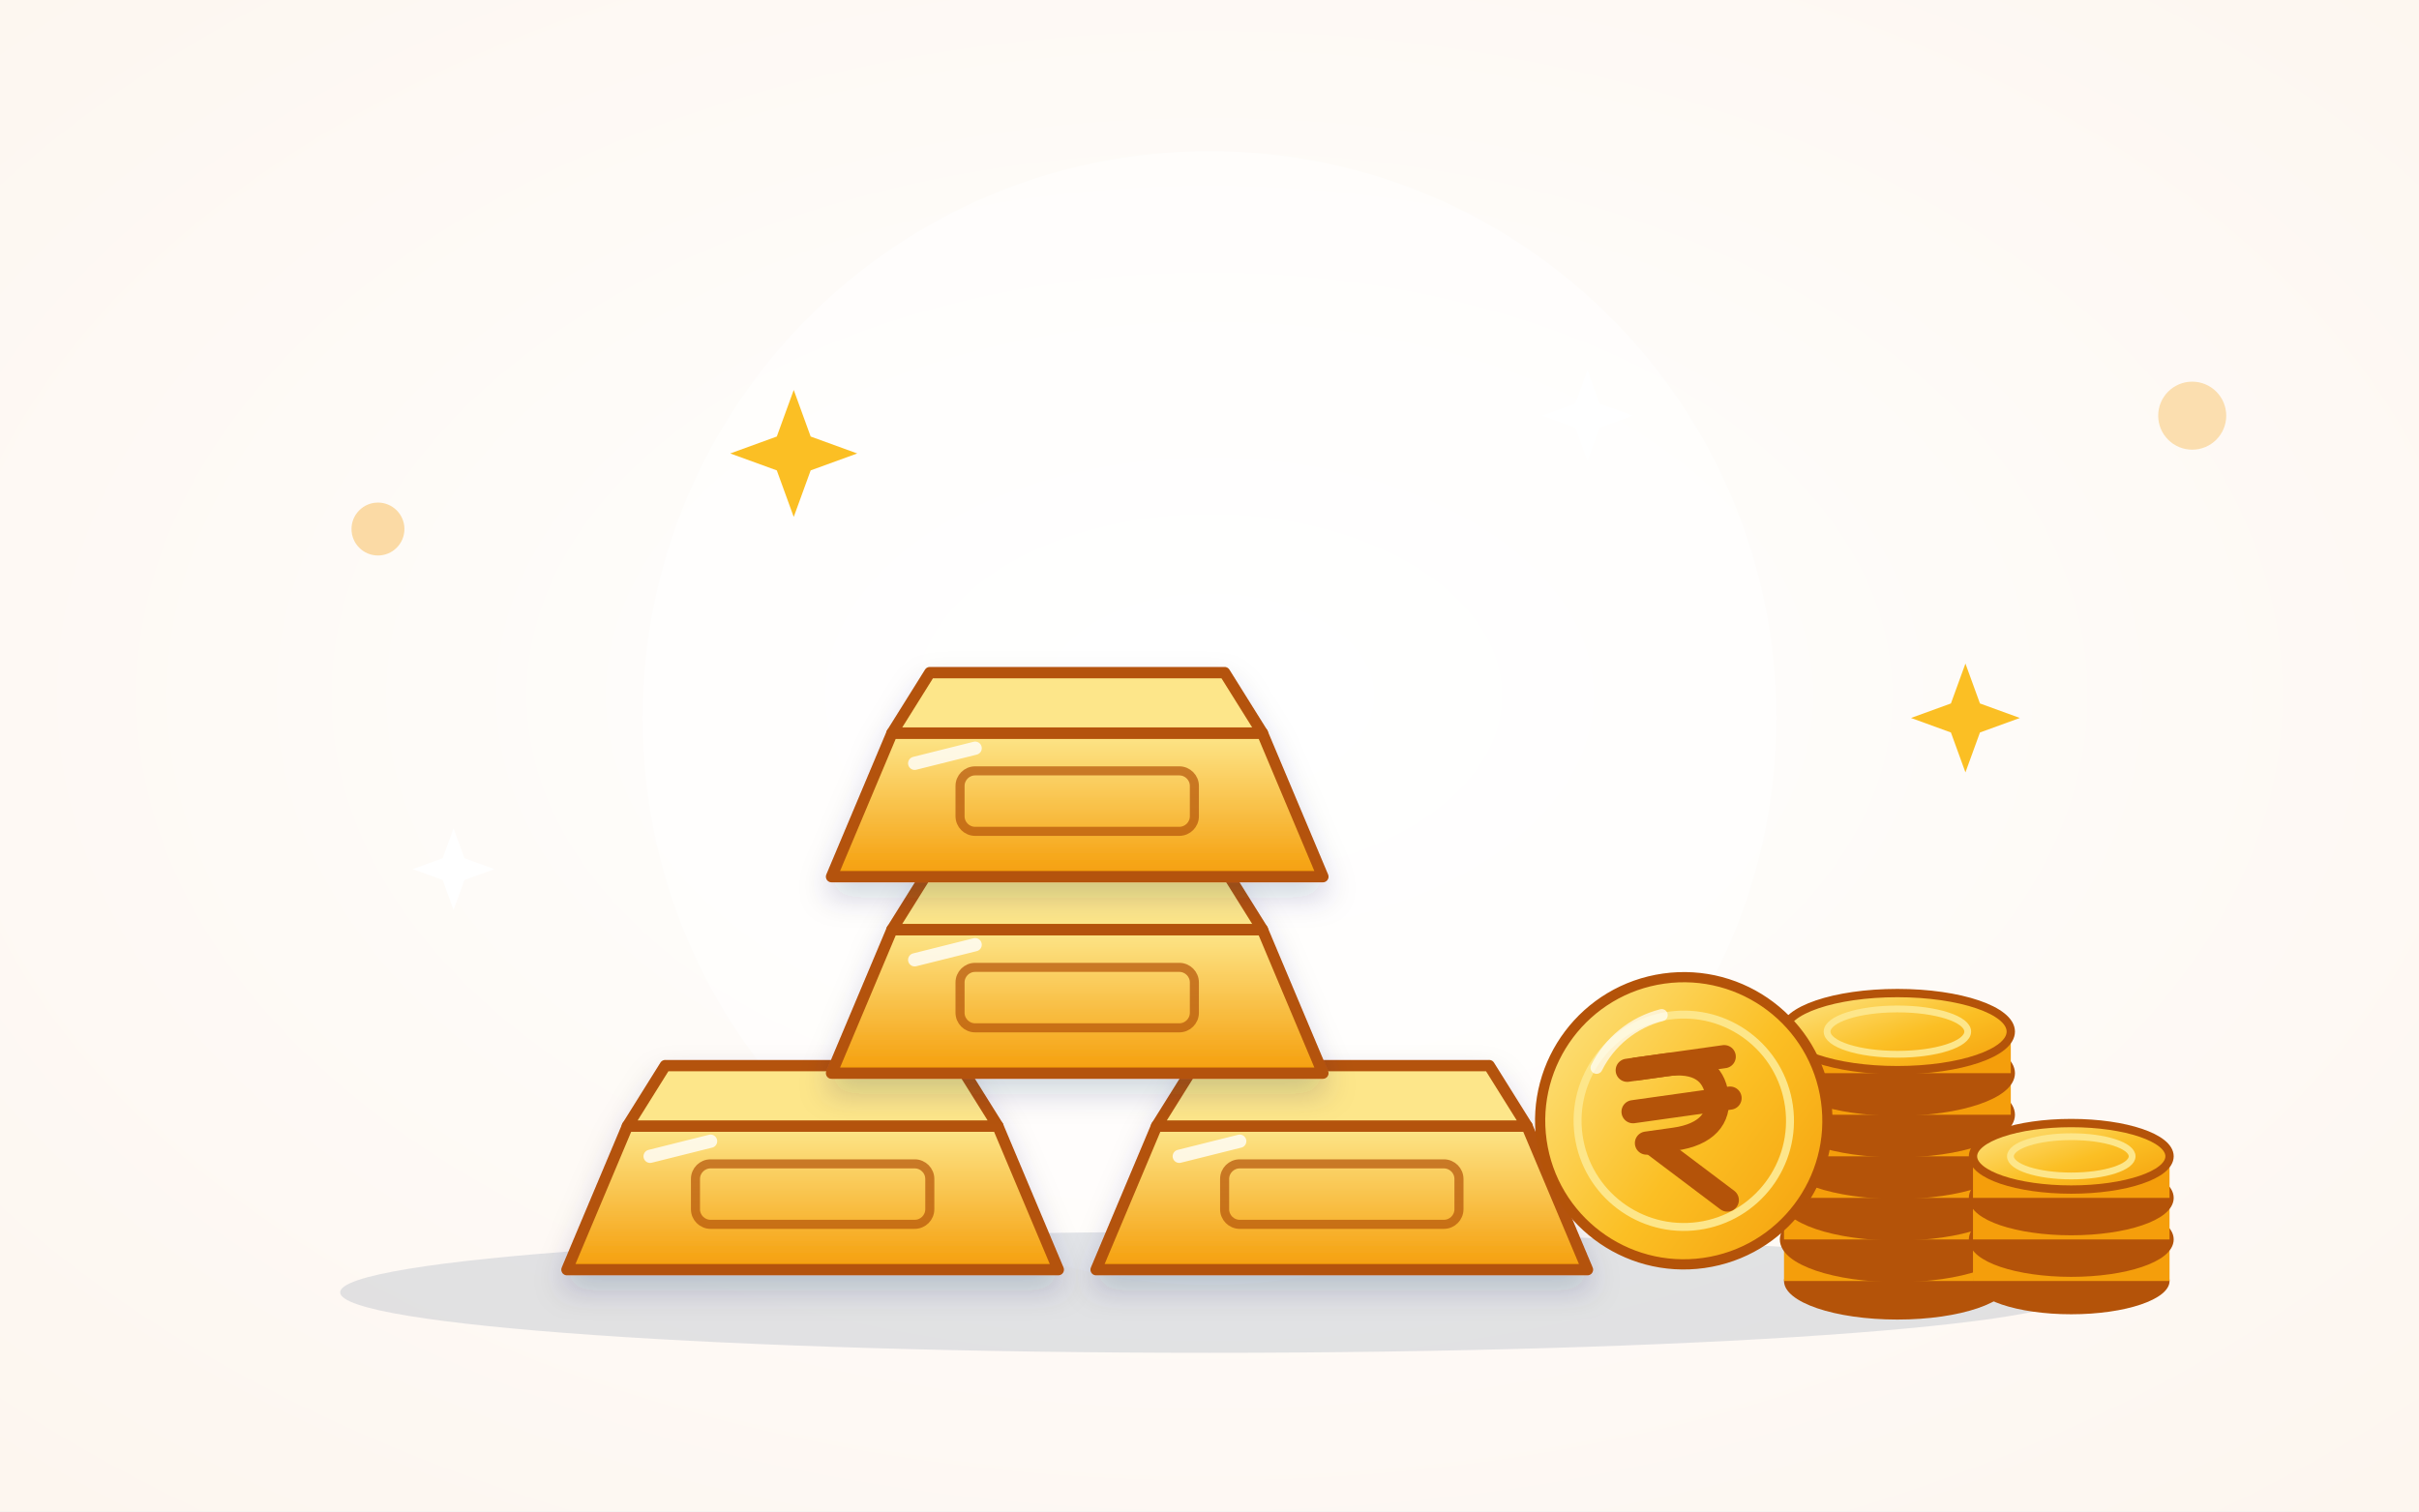
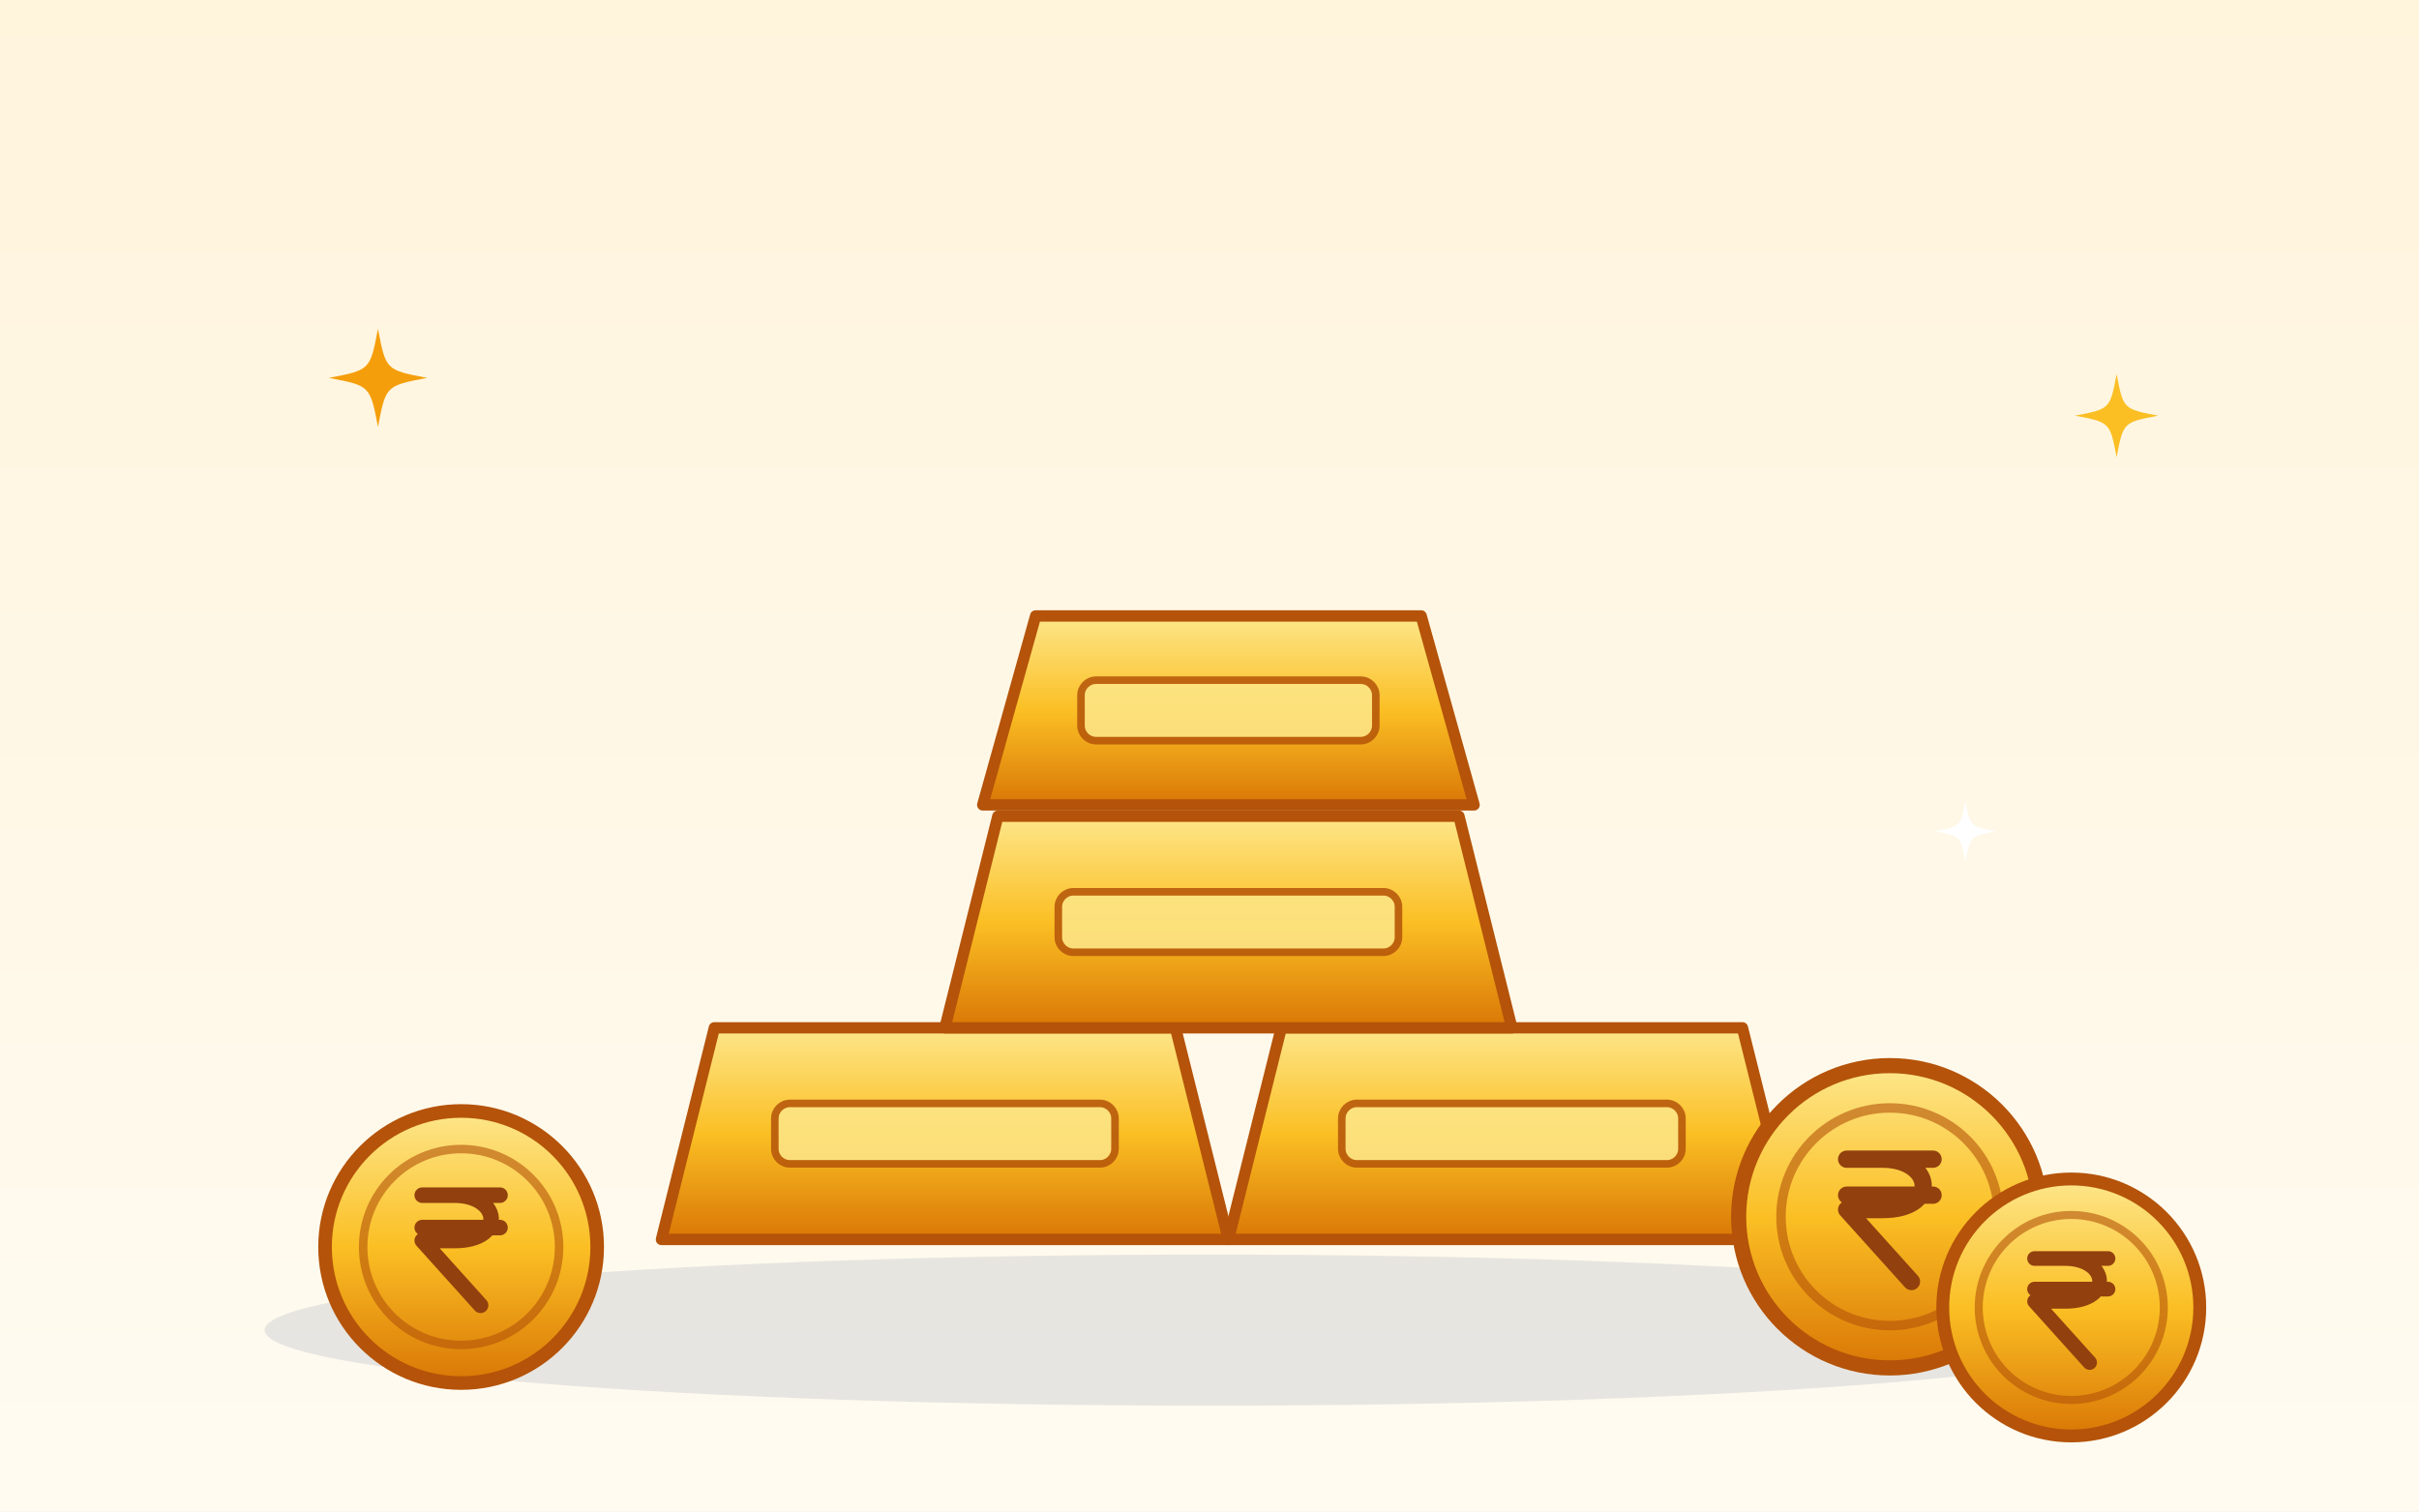
<svg xmlns="http://www.w3.org/2000/svg" viewBox="0 0 640 400" preserveAspectRatio="xMidYMid slice">
  <defs>
-     <radialGradient id="bg" cx="50%" cy="46%" r="72%">
-       <stop offset="0" stop-color="#fff" />
-       <stop offset="1" stop-color="#FDF6EF" />
-     </radialGradient>
+     <linearGradient id="sky" x1="0" y1="0" x2="0" y2="1">
+       <stop offset="0" stop-color="#BFDDF8" />
+       <stop offset=".65" stop-color="#E4F1FD" />
+       <stop offset="1" stop-color="#F6FAFF" />
+     </linearGradient>
+     <linearGradient id="dusk" x1="0" y1="0" x2="0" y2="1">
+       <stop offset="0" stop-color="#FDE7B8" />
+       <stop offset=".55" stop-color="#FDBA74" />
+       <stop offset="1" stop-color="#F97316" />
+     </linearGradient>
+     <linearGradient id="mint" x1="0" y1="0" x2="0" y2="1">
+       <stop offset="0" stop-color="#DDF3E6" />
+       <stop offset="1" stop-color="#F3FBF6" />
+     </linearGradient>
+     <linearGradient id="cream" x1="0" y1="0" x2="0" y2="1">
+       <stop offset="0" stop-color="#FFF4DC" />
+       <stop offset="1" stop-color="#FFFBF1" />
+     </linearGradient>
+     <linearGradient id="lav" x1="0" y1="0" x2="0" y2="1">
+       <stop offset="0" stop-color="#E9E4FB" />
+       <stop offset="1" stop-color="#F8F6FF" />
+     </linearGradient>
+     <linearGradient id="grass" x1="0" y1="0" x2="0" y2="1">
+       <stop offset="0" stop-color="#7BD389" />
+       <stop offset="1" stop-color="#3FA55B" />
+     </linearGradient>
+     <linearGradient id="grass2" x1="0" y1="0" x2="0" y2="1">
+       <stop offset="0" stop-color="#9BE3A4" />
+       <stop offset="1" stop-color="#56B972" />
+     </linearGradient>
    <linearGradient id="roof" x1="0" y1="0" x2="0" y2="1">
-       <stop offset="0" stop-color="#2563EB" />
+       <stop offset="0" stop-color="#F0763A" />
+       <stop offset="1" stop-color="#C2410C" />
+     </linearGradient>
+     <linearGradient id="roofd" x1="0" y1="0" x2="0" y2="1">
+       <stop offset="0" stop-color="#475569" />
+       <stop offset="1" stop-color="#1E293B" />
+     </linearGradient>
+     <linearGradient id="wall" x1="0" y1="0" x2="1" y2="0">
+       <stop offset="0" stop-color="#FFFFFF" />
+       <stop offset="1" stop-color="#F1E8D8" />
+     </linearGradient>
+     <linearGradient id="wallb" x1="0" y1="0" x2="1" y2="0">
+       <stop offset="0" stop-color="#EEF3FA" />
+       <stop offset="1" stop-color="#D3DEEE" />
+     </linearGradient>
+     <linearGradient id="glass" x1="0" y1="0" x2="1" y2="1">
+       <stop offset="0" stop-color="#CFE6FB" />
+       <stop offset="1" stop-color="#6FAEE8" />
+     </linearGradient>
+     <linearGradient id="blue" x1="0" y1="0" x2="1" y2="1">
+       <stop offset="0" stop-color="#60A5FA" />
      <stop offset="1" stop-color="#1D4ED8" />
    </linearGradient>
-     <linearGradient id="wall" x1="0" y1="0" x2="1" y2="0">
-       <stop offset="0" stop-color="#fff" />
-       <stop offset="1" stop-color="#EAF2FE" />
+     <linearGradient id="navy" x1="0" y1="0" x2="1" y2="1">
+       <stop offset="0" stop-color="#1E4A9A" />
+       <stop offset="1" stop-color="#0B2B5E" />
    </linearGradient>
    <linearGradient id="gold" x1="0" y1="0" x2="0" y2="1">
      <stop offset="0" stop-color="#FDE68A" />
-       <stop offset="1" stop-color="#F59E0B" />
+       <stop offset=".5" stop-color="#FBBF24" />
+       <stop offset="1" stop-color="#D97706" />
    </linearGradient>
-     <linearGradient id="goldH" x1="0" y1="0" x2="1" y2="1">
-       <stop offset="0" stop-color="#FDE68A" />
-       <stop offset=".55" stop-color="#FBBF24" />
-       <stop offset="1" stop-color="#F59E0B" />
+     <linearGradient id="green" x1="0" y1="0" x2="1" y2="1">
+       <stop offset="0" stop-color="#4ADE80" />
+       <stop offset="1" stop-color="#15803D" />
    </linearGradient>
-     <linearGradient id="ind" x1="0" y1="0" x2="1" y2="1">
-       <stop offset="0" stop-color="#60A5FA" />
-       <stop offset="1" stop-color="#1D4ED8" />
+     <linearGradient id="note" x1="0" y1="0" x2="1" y2="1">
+       <stop offset="0" stop-color="#D9F99D" />
+       <stop offset="1" stop-color="#86C44F" />
    </linearGradient>
-     <linearGradient id="leaf" x1="0" y1="0" x2="0" y2="1">
-       <stop offset="0" stop-color="#4ADE80" />
-       <stop offset="1" stop-color="#22C55E" />
+     <linearGradient id="teal" x1="0" y1="0" x2="1" y2="1">
+       <stop offset="0" stop-color="#5EEAD4" />
+       <stop offset="1" stop-color="#0F766E" />
    </linearGradient>
-     <filter id="sh" x="-30%" y="-30%" width="160%" height="170%">
-       <feDropShadow dx="0" dy="10" stdDeviation="9" flood-color="#0B2B5E" flood-opacity=".16" />
+     <linearGradient id="red" x1="0" y1="0" x2="1" y2="1">
+       <stop offset="0" stop-color="#FB7185" />
+       <stop offset="1" stop-color="#BE123C" />
+     </linearGradient>
+     <linearGradient id="purple" x1="0" y1="0" x2="1" y2="1">
+       <stop offset="0" stop-color="#A78BFA" />
+       <stop offset="1" stop-color="#6D28D9" />
+     </linearGradient>
+     <linearGradient id="steel" x1="0" y1="0" x2="1" y2="0">
+       <stop offset="0" stop-color="#E2E8F0" />
+       <stop offset="1" stop-color="#94A3B8" />
+     </linearGradient>
+     <filter id="sh" x="-30%" y="-30%" width="170%" height="180%">
+       <feDropShadow dx="0" dy="10" stdDeviation="9" flood-color="#0B2B5E" flood-opacity=".18" />
    </filter>
    <filter id="sh2" x="-30%" y="-30%" width="160%" height="170%">
-       <feDropShadow dx="0" dy="4" stdDeviation="4" flood-color="#0B2B5E" flood-opacity=".18" />
+       <feDropShadow dx="0" dy="4" stdDeviation="4" flood-color="#0B2B5E" flood-opacity=".2" />
    </filter>
  </defs>
-   <rect width="640" height="400" fill="url(#bg)" />
-   <circle cx="320" cy="190" r="150" fill="#fff" opacity=".55" />
-   <ellipse cx="320" cy="342" rx="230" ry="16" fill="#0B2B5E" opacity="0.12" />
-   <ellipse cx="502" cy="339" rx="30" ry="10.2" fill="#B45309" />
-   <rect x="472" y="328" width="60" height="11" fill="#F59E0B" />
-   <ellipse cx="502" cy="328" rx="30" ry="10.2" fill="url(#goldH)" stroke="#B45309" stroke-width="2.2" />
-   <ellipse cx="502" cy="328" rx="18.6" ry="6.0" fill="none" stroke="#FDE68A" stroke-width="1.8" />
-   <ellipse cx="502" cy="328" rx="30" ry="10.2" fill="#B45309" />
-   <rect x="472" y="317" width="60" height="11" fill="#F59E0B" />
-   <ellipse cx="502" cy="317" rx="30" ry="10.2" fill="url(#goldH)" stroke="#B45309" stroke-width="2.2" />
-   <ellipse cx="502" cy="317" rx="18.6" ry="6.0" fill="none" stroke="#FDE68A" stroke-width="1.8" />
-   <ellipse cx="502" cy="317" rx="30" ry="10.2" fill="#B45309" />
-   <rect x="472" y="306" width="60" height="11" fill="#F59E0B" />
-   <ellipse cx="502" cy="306" rx="30" ry="10.2" fill="url(#goldH)" stroke="#B45309" stroke-width="2.2" />
-   <ellipse cx="502" cy="306" rx="18.6" ry="6.0" fill="none" stroke="#FDE68A" stroke-width="1.8" />
-   <ellipse cx="502" cy="306" rx="30" ry="10.2" fill="#B45309" />
-   <rect x="472" y="295" width="60" height="11" fill="#F59E0B" />
-   <ellipse cx="502" cy="295" rx="30" ry="10.2" fill="url(#goldH)" stroke="#B45309" stroke-width="2.2" />
-   <ellipse cx="502" cy="295" rx="18.6" ry="6.0" fill="none" stroke="#FDE68A" stroke-width="1.8" />
-   <ellipse cx="502" cy="295" rx="30" ry="10.2" fill="#B45309" />
-   <rect x="472" y="284" width="60" height="11" fill="#F59E0B" />
-   <ellipse cx="502" cy="284" rx="30" ry="10.2" fill="url(#goldH)" stroke="#B45309" stroke-width="2.2" />
-   <ellipse cx="502" cy="284" rx="18.6" ry="6.0" fill="none" stroke="#FDE68A" stroke-width="1.8" />
-   <ellipse cx="502" cy="284" rx="30" ry="10.2" fill="#B45309" />
-   <rect x="472" y="273" width="60" height="11" fill="#F59E0B" />
-   <ellipse cx="502" cy="273" rx="30" ry="10.2" fill="url(#goldH)" stroke="#B45309" stroke-width="2.2" />
-   <ellipse cx="502" cy="273" rx="18.6" ry="6.0" fill="none" stroke="#FDE68A" stroke-width="1.8" />
-   <ellipse cx="548" cy="339" rx="26" ry="8.8" fill="#B45309" />
-   <rect x="522" y="328" width="52" height="11" fill="#F59E0B" />
-   <ellipse cx="548" cy="328" rx="26" ry="8.8" fill="url(#goldH)" stroke="#B45309" stroke-width="2.2" />
-   <ellipse cx="548" cy="328" rx="16.1" ry="5.2" fill="none" stroke="#FDE68A" stroke-width="1.8" />
-   <ellipse cx="548" cy="328" rx="26" ry="8.8" fill="#B45309" />
-   <rect x="522" y="317" width="52" height="11" fill="#F59E0B" />
-   <ellipse cx="548" cy="317" rx="26" ry="8.8" fill="url(#goldH)" stroke="#B45309" stroke-width="2.2" />
-   <ellipse cx="548" cy="317" rx="16.1" ry="5.2" fill="none" stroke="#FDE68A" stroke-width="1.8" />
-   <ellipse cx="548" cy="317" rx="26" ry="8.8" fill="#B45309" />
-   <rect x="522" y="306" width="52" height="11" fill="#F59E0B" />
-   <ellipse cx="548" cy="306" rx="26" ry="8.8" fill="url(#goldH)" stroke="#B45309" stroke-width="2.2" />
-   <ellipse cx="548" cy="306" rx="16.1" ry="5.2" fill="none" stroke="#FDE68A" stroke-width="1.8" />
-   <g filter="url(#sh2)">
-     <polygon points="166,298 264,298 280,336 150,336" fill="url(#gold)" stroke="#B45309" stroke-width="3" stroke-linejoin="round" />
-     <polygon points="166,298 264,298 254,282 176,282" fill="#FDE68A" stroke="#B45309" stroke-width="3" stroke-linejoin="round" />
+   <rect x="0" y="0" width="640" height="400" rx="0" fill="url(#cream)" />
+   <ellipse cx="320" cy="352" rx="250" ry="20" fill="#0B2B5E" opacity=".1" />
+   <path d="M189 272H311L325 328H175Z" fill="url(#gold)" stroke="#B45309" stroke-width="3" stroke-linejoin="round" />
+   <rect x="205" y="292" width="90" height="16" rx="4" fill="#FDE68A" stroke="#B45309" stroke-width="2" opacity=".85" />
+   <path d="M339 272H461L475 328H325Z" fill="url(#gold)" stroke="#B45309" stroke-width="3" stroke-linejoin="round" />
+   <rect x="355" y="292" width="90" height="16" rx="4" fill="#FDE68A" stroke="#B45309" stroke-width="2" opacity=".85" />
+   <path d="M264 216H386L400 272H250Z" fill="url(#gold)" stroke="#B45309" stroke-width="3" stroke-linejoin="round" />
+   <rect x="280" y="236" width="90" height="16" rx="4" fill="#FDE68A" stroke="#B45309" stroke-width="2" opacity=".85" />
+   <path d="M274 163H376L390 213H260Z" fill="url(#gold)" stroke="#B45309" stroke-width="3" stroke-linejoin="round" />
+   <rect x="286" y="180" width="78" height="16" rx="4" fill="#FDE68A" stroke="#B45309" stroke-width="2" opacity=".85" />
+   <circle cx="500" cy="322" r="40" fill="url(#gold)" stroke="#B45309" stroke-width="4" />
+   <circle cx="500" cy="322" r="28.8" fill="none" stroke="#B45309" stroke-width="2.5" opacity=".6" />
+   <g transform="translate(500 322) scale(1.90476)">
+     <path d="M-6 -8H6M-6 -3H6M-6 -8H-1C6 -8 7 -1 -1 -1H-6L3 9" fill="none" stroke="#92400E" stroke-width="2.4" stroke-linecap="round" stroke-linejoin="round" />
  </g>
-   <rect x="184" y="308" width="62" height="16" rx="4" fill="none" stroke="#B45309" stroke-width="2.4" opacity=".7" />
-   <path d="M172 306l16 -4" stroke="#fff" stroke-width="3.5" stroke-linecap="round" opacity=".8" />
-   <g filter="url(#sh2)">
-     <polygon points="306,298 404,298 420,336 290,336" fill="url(#gold)" stroke="#B45309" stroke-width="3" stroke-linejoin="round" />
-     <polygon points="306,298 404,298 394,282 316,282" fill="#FDE68A" stroke="#B45309" stroke-width="3" stroke-linejoin="round" />
+   <circle cx="548" cy="346" r="34" fill="url(#gold)" stroke="#B45309" stroke-width="3.4" />
+   <circle cx="548" cy="346" r="24.48" fill="none" stroke="#B45309" stroke-width="2.125" opacity=".6" />
+   <g transform="translate(548 346) scale(1.61905)">
+     <path d="M-6 -8H6M-6 -3H6M-6 -8H-1C6 -8 7 -1 -1 -1H-6L3 9" fill="none" stroke="#92400E" stroke-width="2.4" stroke-linecap="round" stroke-linejoin="round" />
  </g>
-   <rect x="324" y="308" width="62" height="16" rx="4" fill="none" stroke="#B45309" stroke-width="2.4" opacity=".7" />
-   <path d="M312 306l16 -4" stroke="#fff" stroke-width="3.5" stroke-linecap="round" opacity=".8" />
-   <g filter="url(#sh2)">
-     <polygon points="236,246 334,246 350,284 220,284" fill="url(#gold)" stroke="#B45309" stroke-width="3" stroke-linejoin="round" />
-     <polygon points="236,246 334,246 324,230 246,230" fill="#FDE68A" stroke="#B45309" stroke-width="3" stroke-linejoin="round" />
+   <circle cx="122" cy="330" r="36" fill="url(#gold)" stroke="#B45309" stroke-width="3.6" />
+   <circle cx="122" cy="330" r="25.92" fill="none" stroke="#B45309" stroke-width="2.25" opacity=".6" />
+   <g transform="translate(122 330) scale(1.71429)">
+     <path d="M-6 -8H6M-6 -3H6M-6 -8H-1C6 -8 7 -1 -1 -1H-6L3 9" fill="none" stroke="#92400E" stroke-width="2.4" stroke-linecap="round" stroke-linejoin="round" />
  </g>
-   <rect x="254" y="256" width="62" height="16" rx="4" fill="none" stroke="#B45309" stroke-width="2.4" opacity=".7" />
-   <path d="M242 254l16 -4" stroke="#fff" stroke-width="3.5" stroke-linecap="round" opacity=".8" />
-   <g filter="url(#sh2)">
-     <polygon points="236,194 334,194 350,232 220,232" fill="url(#gold)" stroke="#B45309" stroke-width="3" stroke-linejoin="round" />
-     <polygon points="236,194 334,194 324,178 246,178" fill="#FDE68A" stroke="#B45309" stroke-width="3" stroke-linejoin="round" />
-   </g>
-   <rect x="254" y="204" width="62" height="16" rx="4" fill="none" stroke="#B45309" stroke-width="2.4" opacity=".7" />
-   <path d="M242 202l16 -4" stroke="#fff" stroke-width="3.5" stroke-linecap="round" opacity=".8" />
-   <g transform="rotate(-8 450 300)">
-     <circle cx="446" cy="296" r="38" fill="url(#goldH)" stroke="#B45309" stroke-width="2.7" />
-     <circle cx="446" cy="296" r="28.1" fill="none" stroke="#FDE68A" stroke-width="2.1" />
-     <g transform="translate(446 296) scale(2.356)" fill="none" stroke="#B45309" stroke-width="2.6" stroke-linecap="round" stroke-linejoin="round">
-       <path d="M-5.5-6.5h11M-5.5-1.8h11" />
-       <path d="M-4.5-6.5h3.4c3.6 0 5.2 1.6 5.2 4.2s-1.8 4.2-5.4 4.2h-3.2" />
-       <path d="M-3.8 2.1L3.6 9.5" />
-     </g>
-     <path d="M425.1 278.9a26.6 26.6 0 0 1 19.0 -11.4" stroke="#fff" stroke-width="3.2" stroke-linecap="round" fill="none" opacity=".7" />
-   </g>
-   <path d="M210 103.2L214.48 115.52 226.8 120 214.48 124.48 210 136.8 205.52 124.48 193.2 120 205.52 115.52Z" fill="#FBBF24" opacity="1" />
-   <path d="M420 98L423.2 106.8 432 110 423.2 113.2 420 122 416.8 113.2 408 110 416.8 106.8Z" fill="#fff" opacity="1" />
-   <path d="M520 175.6L523.84 186.16 534.4 190 523.84 193.84 520 204.4 516.16 193.84 505.6 190 516.16 186.16Z" fill="#FBBF24" opacity="1" />
-   <path d="M120 219.2L122.88 227.12 130.8 230 122.88 232.88 120 240.8 117.12 232.88 109.2 230 117.12 227.12Z" fill="#fff" opacity="1" />
-   <circle cx="100" cy="140" r="7" fill="#F59E0B" opacity="0.35" />
-   <circle cx="580" cy="110" r="9" fill="#F59E0B" opacity="0.3" />
+   <path d="M100 87C102.08 97.92 102.08 97.92 113 100C102.08 102.08 102.08 102.08 100 113C97.92 102.08 97.92 102.08 87 100C97.92 97.92 97.92 97.92 100 87z" fill="#F59E0B" />
+   <path d="M560 99C561.76 108.24 561.76 108.24 571 110C561.76 111.76 561.76 111.76 560 121C558.24 111.76 558.24 111.76 549 110C558.24 108.24 558.24 108.24 560 99z" fill="#FBBF24" />
+   <path d="M520 212C521.28 218.72 521.28 218.72 528 220C521.28 221.28 521.28 221.28 520 228C518.72 221.28 518.72 221.28 512 220C518.72 218.72 518.72 218.72 520 212z" fill="#fff" />
</svg>
